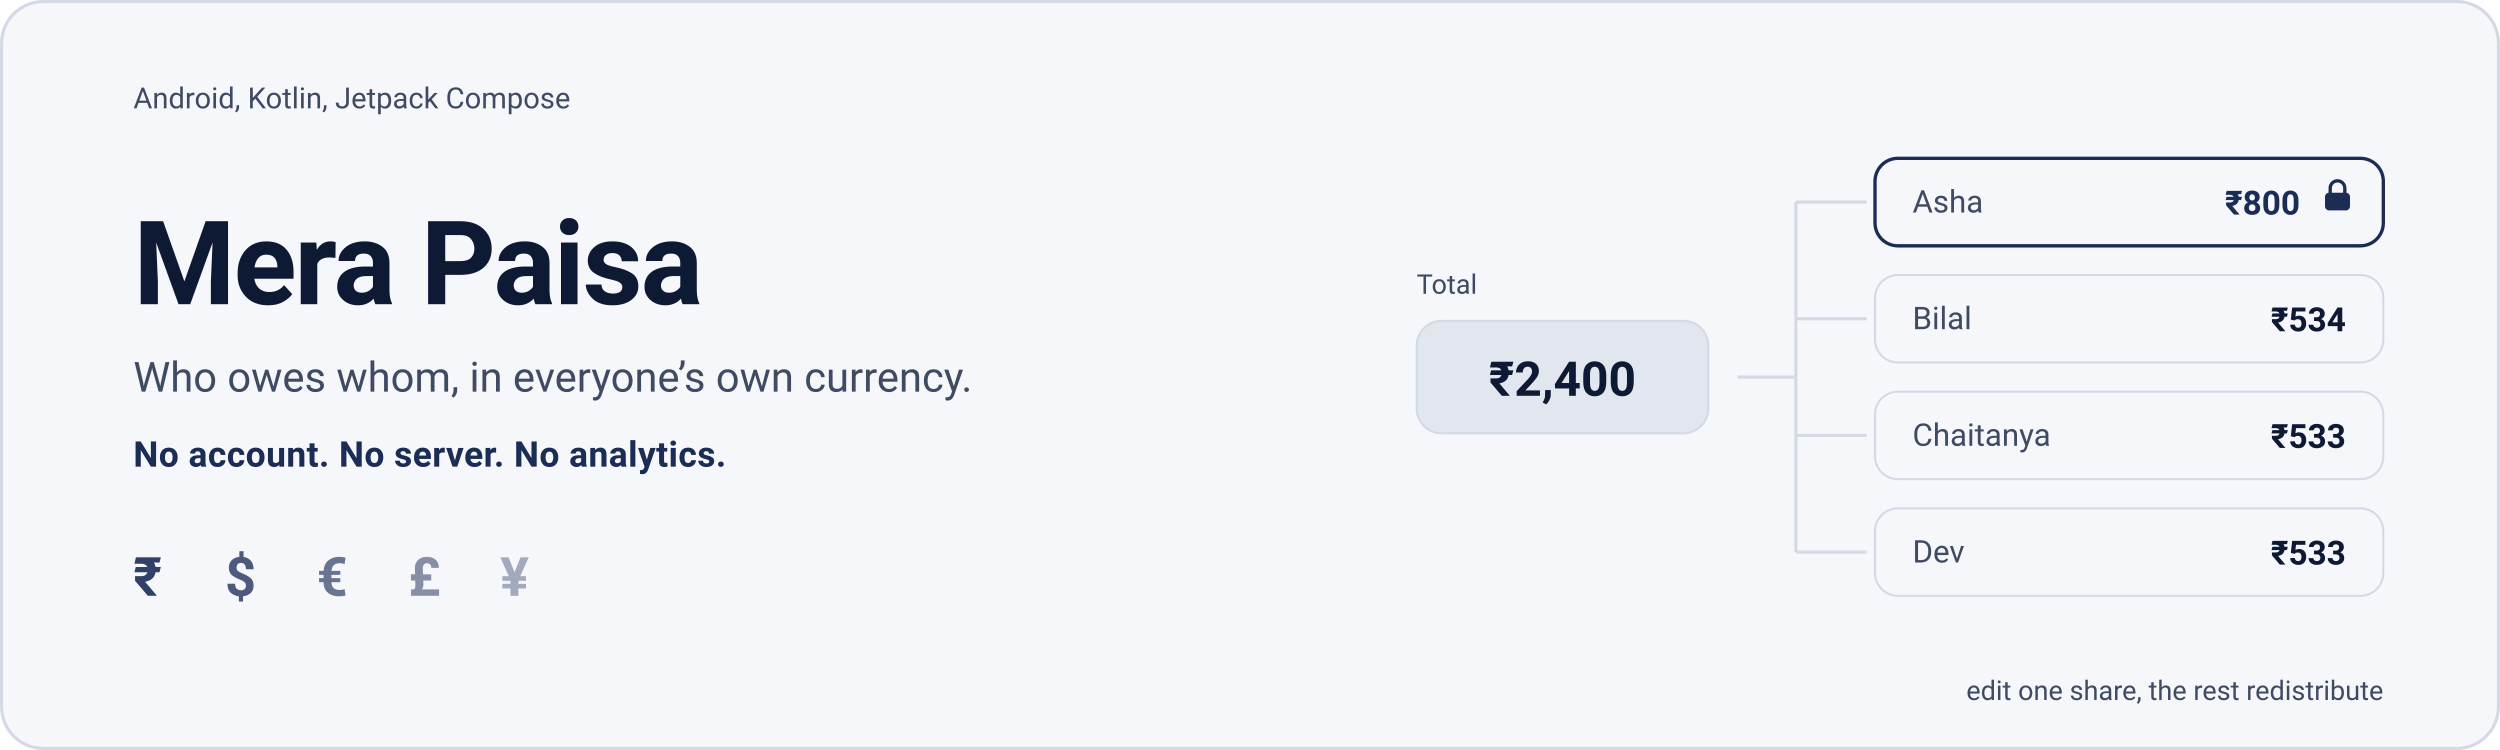
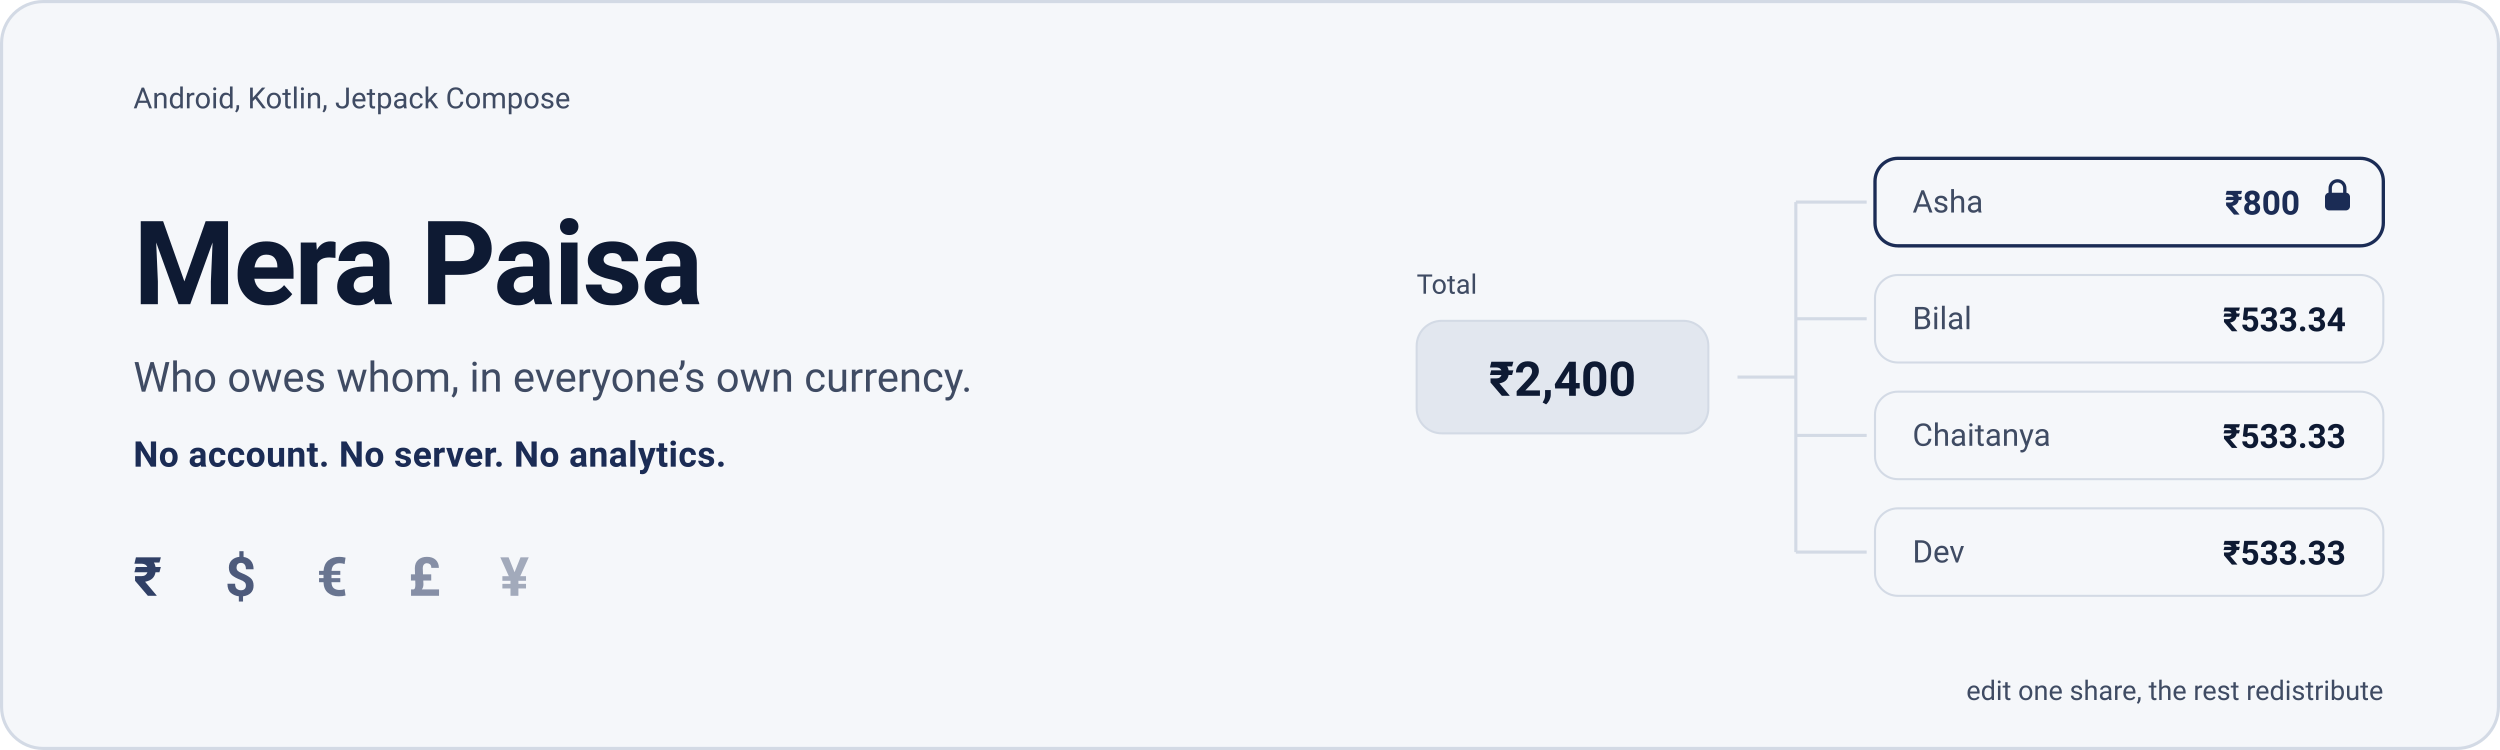
- <svg xmlns="http://www.w3.org/2000/svg" viewBox="0 0 1200 360" width="1200" height="360" role="img" aria-label="Mera Paisa. Who owes whom, in everyone's own currency. No account, no server, no analytics. An expense of 2,400 rupees split four ways: Asha is locked at 800 and the remaining 1,600 redistributes as 534, 533 and 533.">
+ <svg xmlns="http://www.w3.org/2000/svg" viewBox="0 0 1200 360" width="1200" height="360" role="img" aria-label="Mera Paisa. Who owes whom, in everyone's own currency. No account, no server, no analytics. An expense of 2,400 rupees split four ways: Asha is locked at 800 and the remaining 1,600 redistributes as 533.34, 533.33 and 533.33.">
  <style>
    .wordmark{ font-family:-apple-system, BlinkMacSystemFont, 'Segoe UI', Roboto, Helvetica, Arial, sans-serif; font-size:56px; font-weight:700; letter-spacing:-1px; }
    .tag     { font-family:-apple-system, BlinkMacSystemFont, 'Segoe UI', Roboto, Helvetica, Arial, sans-serif; font-size:20px; }
    .hook    { font-family:-apple-system, BlinkMacSystemFont, 'Segoe UI', Roboto, Helvetica, Arial, sans-serif; font-size:17px; font-weight:600; letter-spacing:0.2px; }
    .cur     { font-family:-apple-system, BlinkMacSystemFont, 'Segoe UI', Roboto, Helvetica, Arial, sans-serif; font-size:26px; font-weight:600; }
    .total   { font-family:-apple-system, BlinkMacSystemFont, 'Segoe UI', Roboto, Helvetica, Arial, sans-serif; font-size:23px; font-weight:700; }
    .nm      { font-family:-apple-system, BlinkMacSystemFont, 'Segoe UI', Roboto, Helvetica, Arial, sans-serif; font-size:15px; }
    .amt     { font-family:-apple-system, BlinkMacSystemFont, 'Segoe UI', Roboto, Helvetica, Arial, sans-serif; font-size:16px; font-weight:700; }
    .eyebrow { font-family:-apple-system, BlinkMacSystemFont, 'Segoe UI', Roboto, Helvetica, Arial, sans-serif; font-size:14px; }
    .micro   { font-family:-apple-system, BlinkMacSystemFont, 'Segoe UI', Roboto, Helvetica, Arial, sans-serif; font-size:13px; }
    .cap     { font-family:-apple-system, BlinkMacSystemFont, 'Segoe UI', Roboto, Helvetica, Arial, sans-serif; font-size:13px; }
    @media (prefers-reduced-motion: no-preference) {
      @keyframes slidein { from { opacity:0; transform:translateX(14px); } }
      @keyframes fadein  { from { opacity:0; } }
    }
  </style>
  <rect x="0.75" y="0.75" width="1198.5" height="358.5" rx="20" fill="#F5F7FA" stroke="#D3DAE5" stroke-width="1.5" />
  <text x="64" y="52" class="eyebrow" fill="#3F4B63">Android, Kotlin, Jetpack Compose</text>
  <text x="64" y="146" class="wordmark" fill="#0E1A33">Mera Paisa</text>
  <text x="64" y="188" class="tag" fill="#3F4B63">Who owes whom, in everyone’s own currency.</text>
  <text x="64" y="224" class="hook" fill="#1B2C55">No account. No server. No analytics.</text>
  <text x="64" y="286" class="cur" fill="#1B2C55" opacity="0.90">₹</text>
  <text x="108" y="286" class="cur" fill="#1B2C55" opacity="0.77">$</text>
  <text x="152" y="286" class="cur" fill="#1B2C55" opacity="0.64">€</text>
  <text x="196" y="286" class="cur" fill="#1B2C55" opacity="0.51">£</text>
  <text x="240" y="286" class="cur" fill="#1B2C55" opacity="0.38">¥</text>
  <text x="680.0" y="141.0" class="micro" fill="#3F4B63">Total</text>
  <rect x="680.0" y="154.0" width="140.0" height="54.0" rx="12" fill="#E2E7EF" stroke="#D3DAE5" />
  <text x="750.0" y="190.0" class="total" text-anchor="middle" fill="#0E1A33">₹2,400</text>
  <path d="M834.0 181.0 H862.0 M862.0 97.0 V265.0" stroke="#D3DAE5" stroke-width="1.5" fill="none" />
  <path d="M862.0 97.0 H896.0" stroke="#D3DAE5" stroke-width="1.5" />
  <rect x="900.0" y="76.0" width="244.0" height="42.0" rx="11" fill="#F5F7FA" stroke="#1B2C55" stroke-width="1.6" />
  <text x="918.0" y="102.0" class="nm" fill="#3F4B63">Asha</text>
  <text x="1104.0" y="103.0" class="amt" text-anchor="end" fill="#1B2C55">₹800</text>
  <g stroke="#1B2C55" fill="none" stroke-width="1.6" stroke-linecap="round">
    <path d="M1118.5 92.5 v-2.2 a3.5 3.5 0 0 1 7 0 v2.2" />
  </g>
  <rect x="1116.0" y="92.5" width="12" height="8.5" rx="2" fill="#1B2C55" />
  <path d="M862.0 153.0 H896.0" stroke="#D3DAE5" stroke-width="1.5" />
  <rect x="900.0" y="132.0" width="244.0" height="42.0" rx="11" fill="#F5F7FA" stroke="#D3DAE5" stroke-width="1" />
  <text x="918.0" y="158.0" class="nm" fill="#3F4B63">Bilal</text>
-   <text x="1126.0" y="159.0" class="amt" text-anchor="end" fill="#0E1A33">₹534</text>
+   <text x="1126.0" y="159.0" class="amt" text-anchor="end" fill="#0E1A33">₹533.34</text>
  <path d="M862.0 209.0 H896.0" stroke="#D3DAE5" stroke-width="1.5" />
  <rect x="900.0" y="188.0" width="244.0" height="42.0" rx="11" fill="#F5F7FA" stroke="#D3DAE5" stroke-width="1" />
  <text x="918.0" y="214.0" class="nm" fill="#3F4B63">Chaitanya</text>
-   <text x="1126.0" y="215.0" class="amt" text-anchor="end" fill="#0E1A33">₹533</text>
+   <text x="1126.0" y="215.0" class="amt" text-anchor="end" fill="#0E1A33">₹533.33</text>
  <path d="M862.0 265.0 H896.0" stroke="#D3DAE5" stroke-width="1.5" />
  <rect x="900.0" y="244.0" width="244.0" height="42.0" rx="11" fill="#F5F7FA" stroke="#D3DAE5" stroke-width="1" />
  <text x="918.0" y="270.0" class="nm" fill="#3F4B63">Dev</text>
-   <text x="1126.0" y="271.0" class="amt" text-anchor="end" fill="#0E1A33">₹533</text>
+   <text x="1126.0" y="271.0" class="amt" text-anchor="end" fill="#0E1A33">₹533.33</text>
  <text x="1144.0" y="336" class="cap" text-anchor="end" fill="#3F4B63">edit one share, the rest redistribute</text>
</svg>
